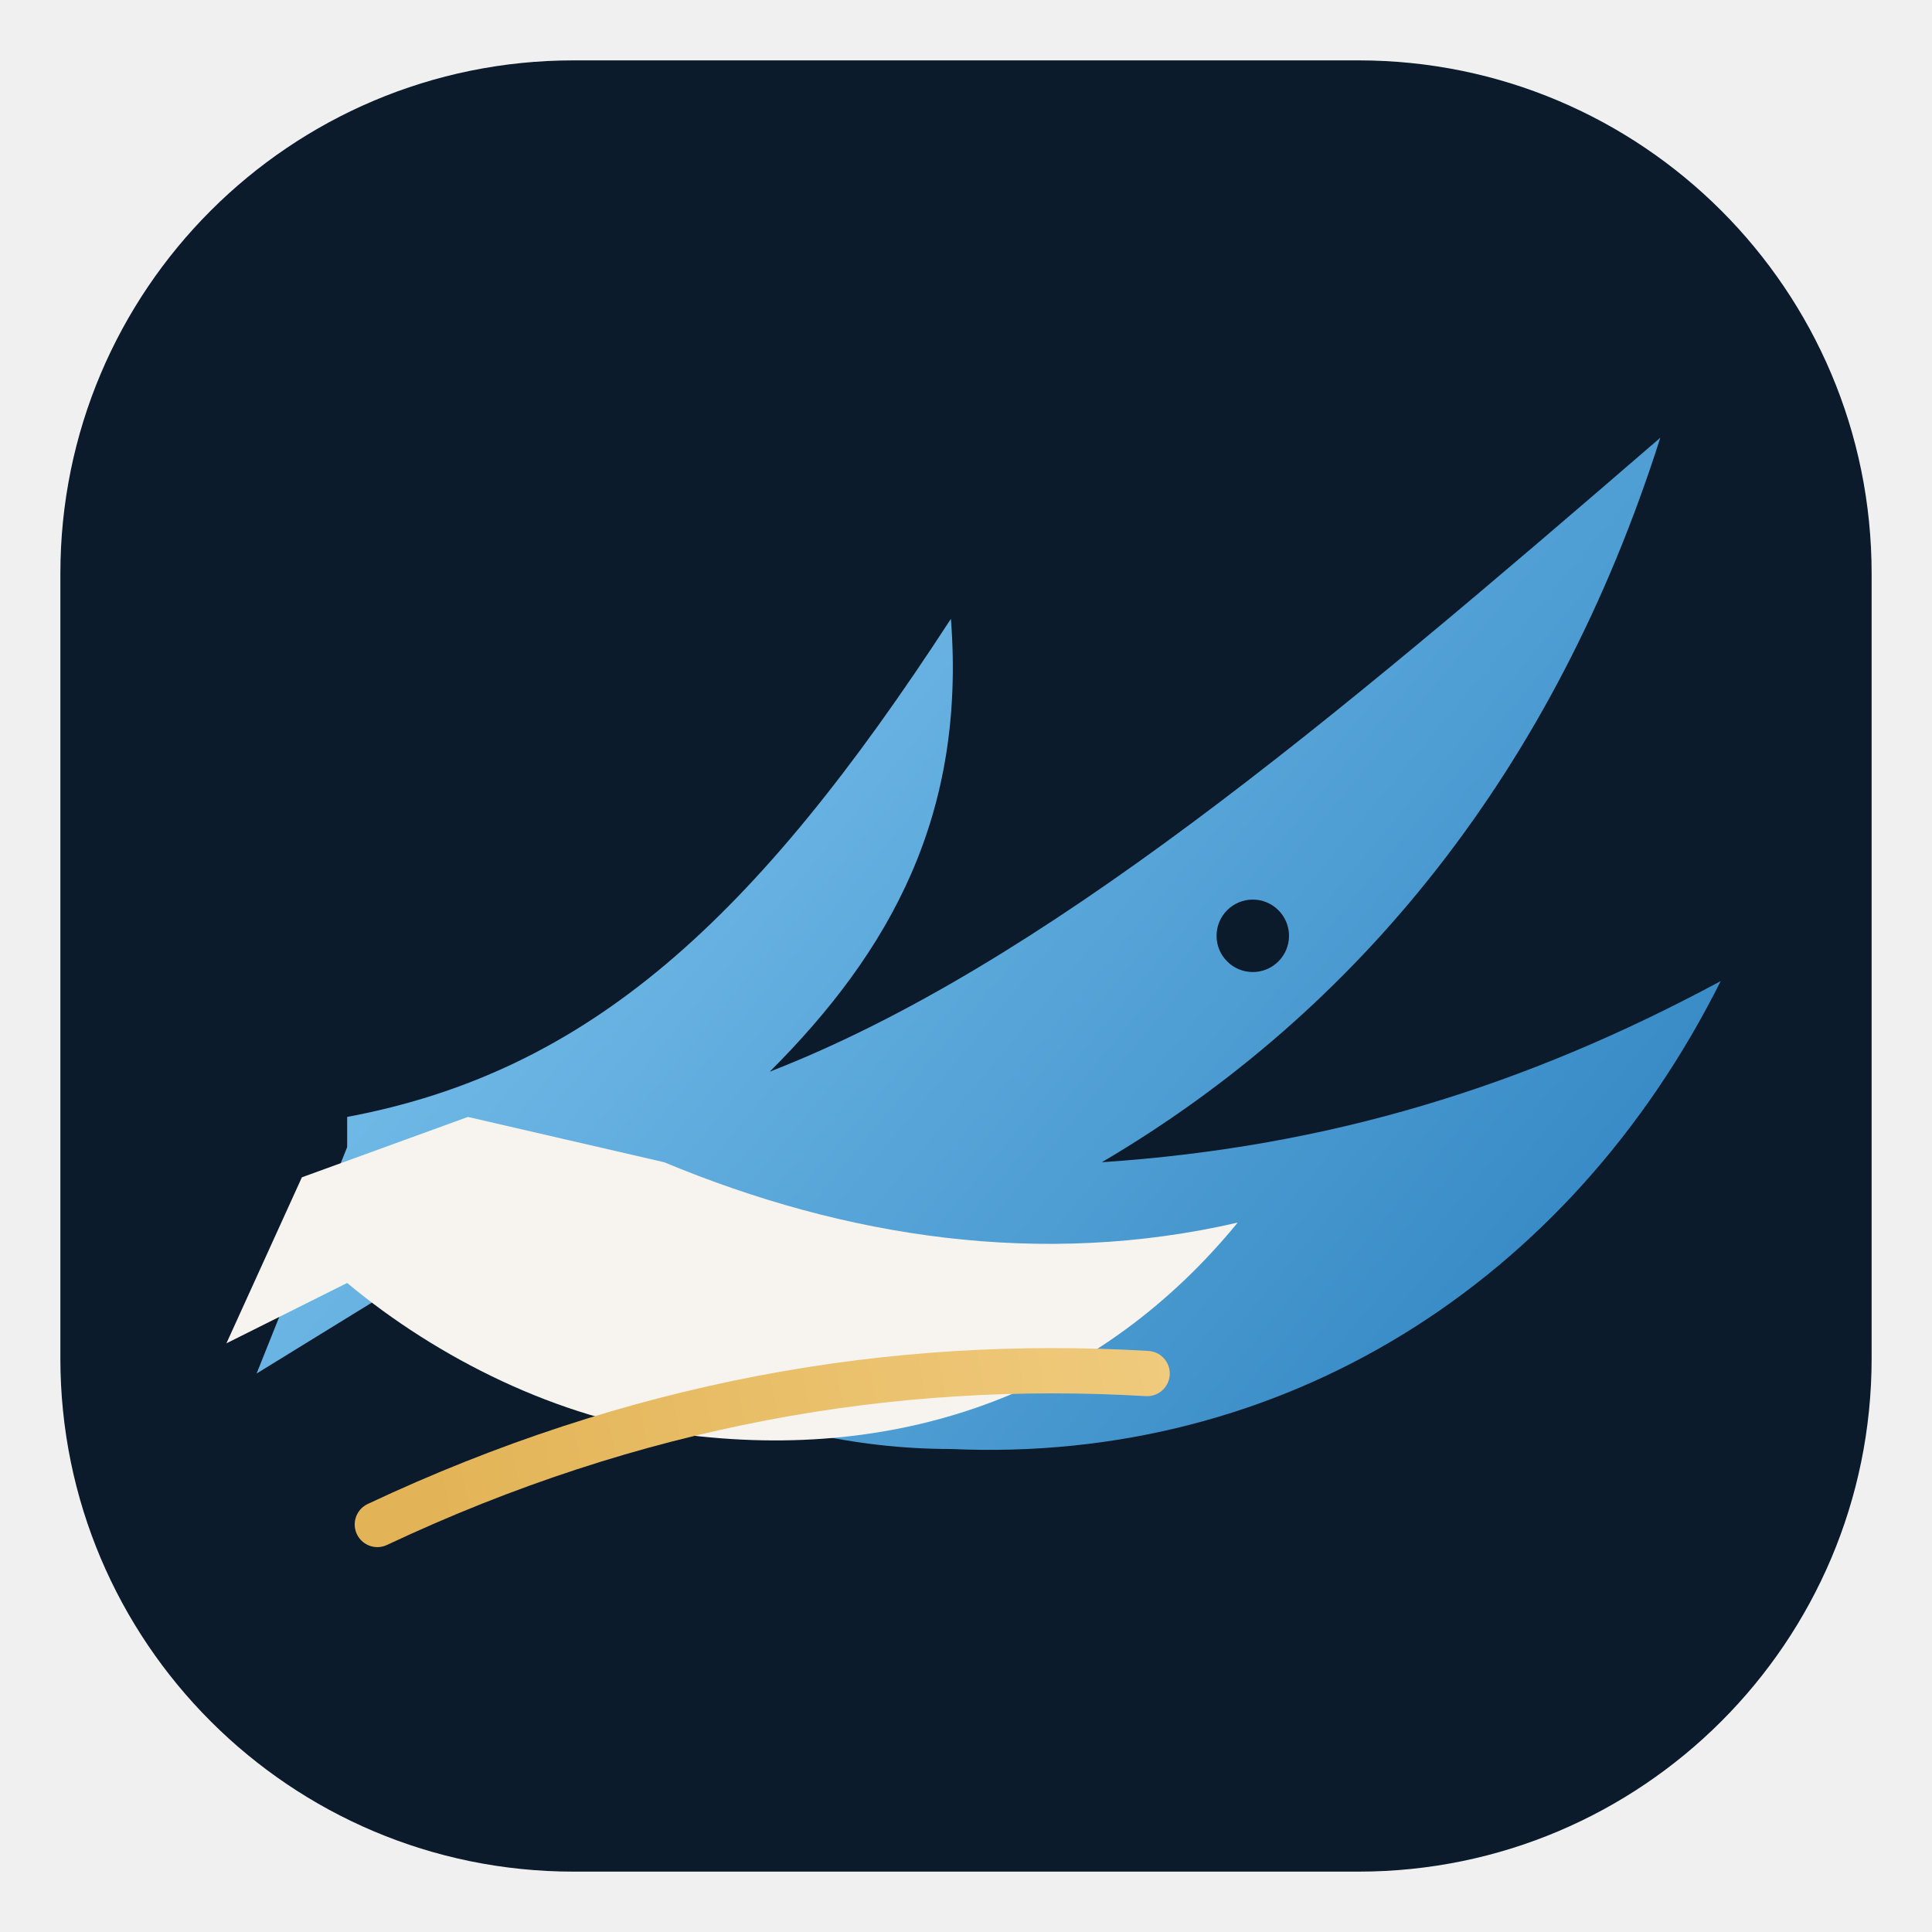
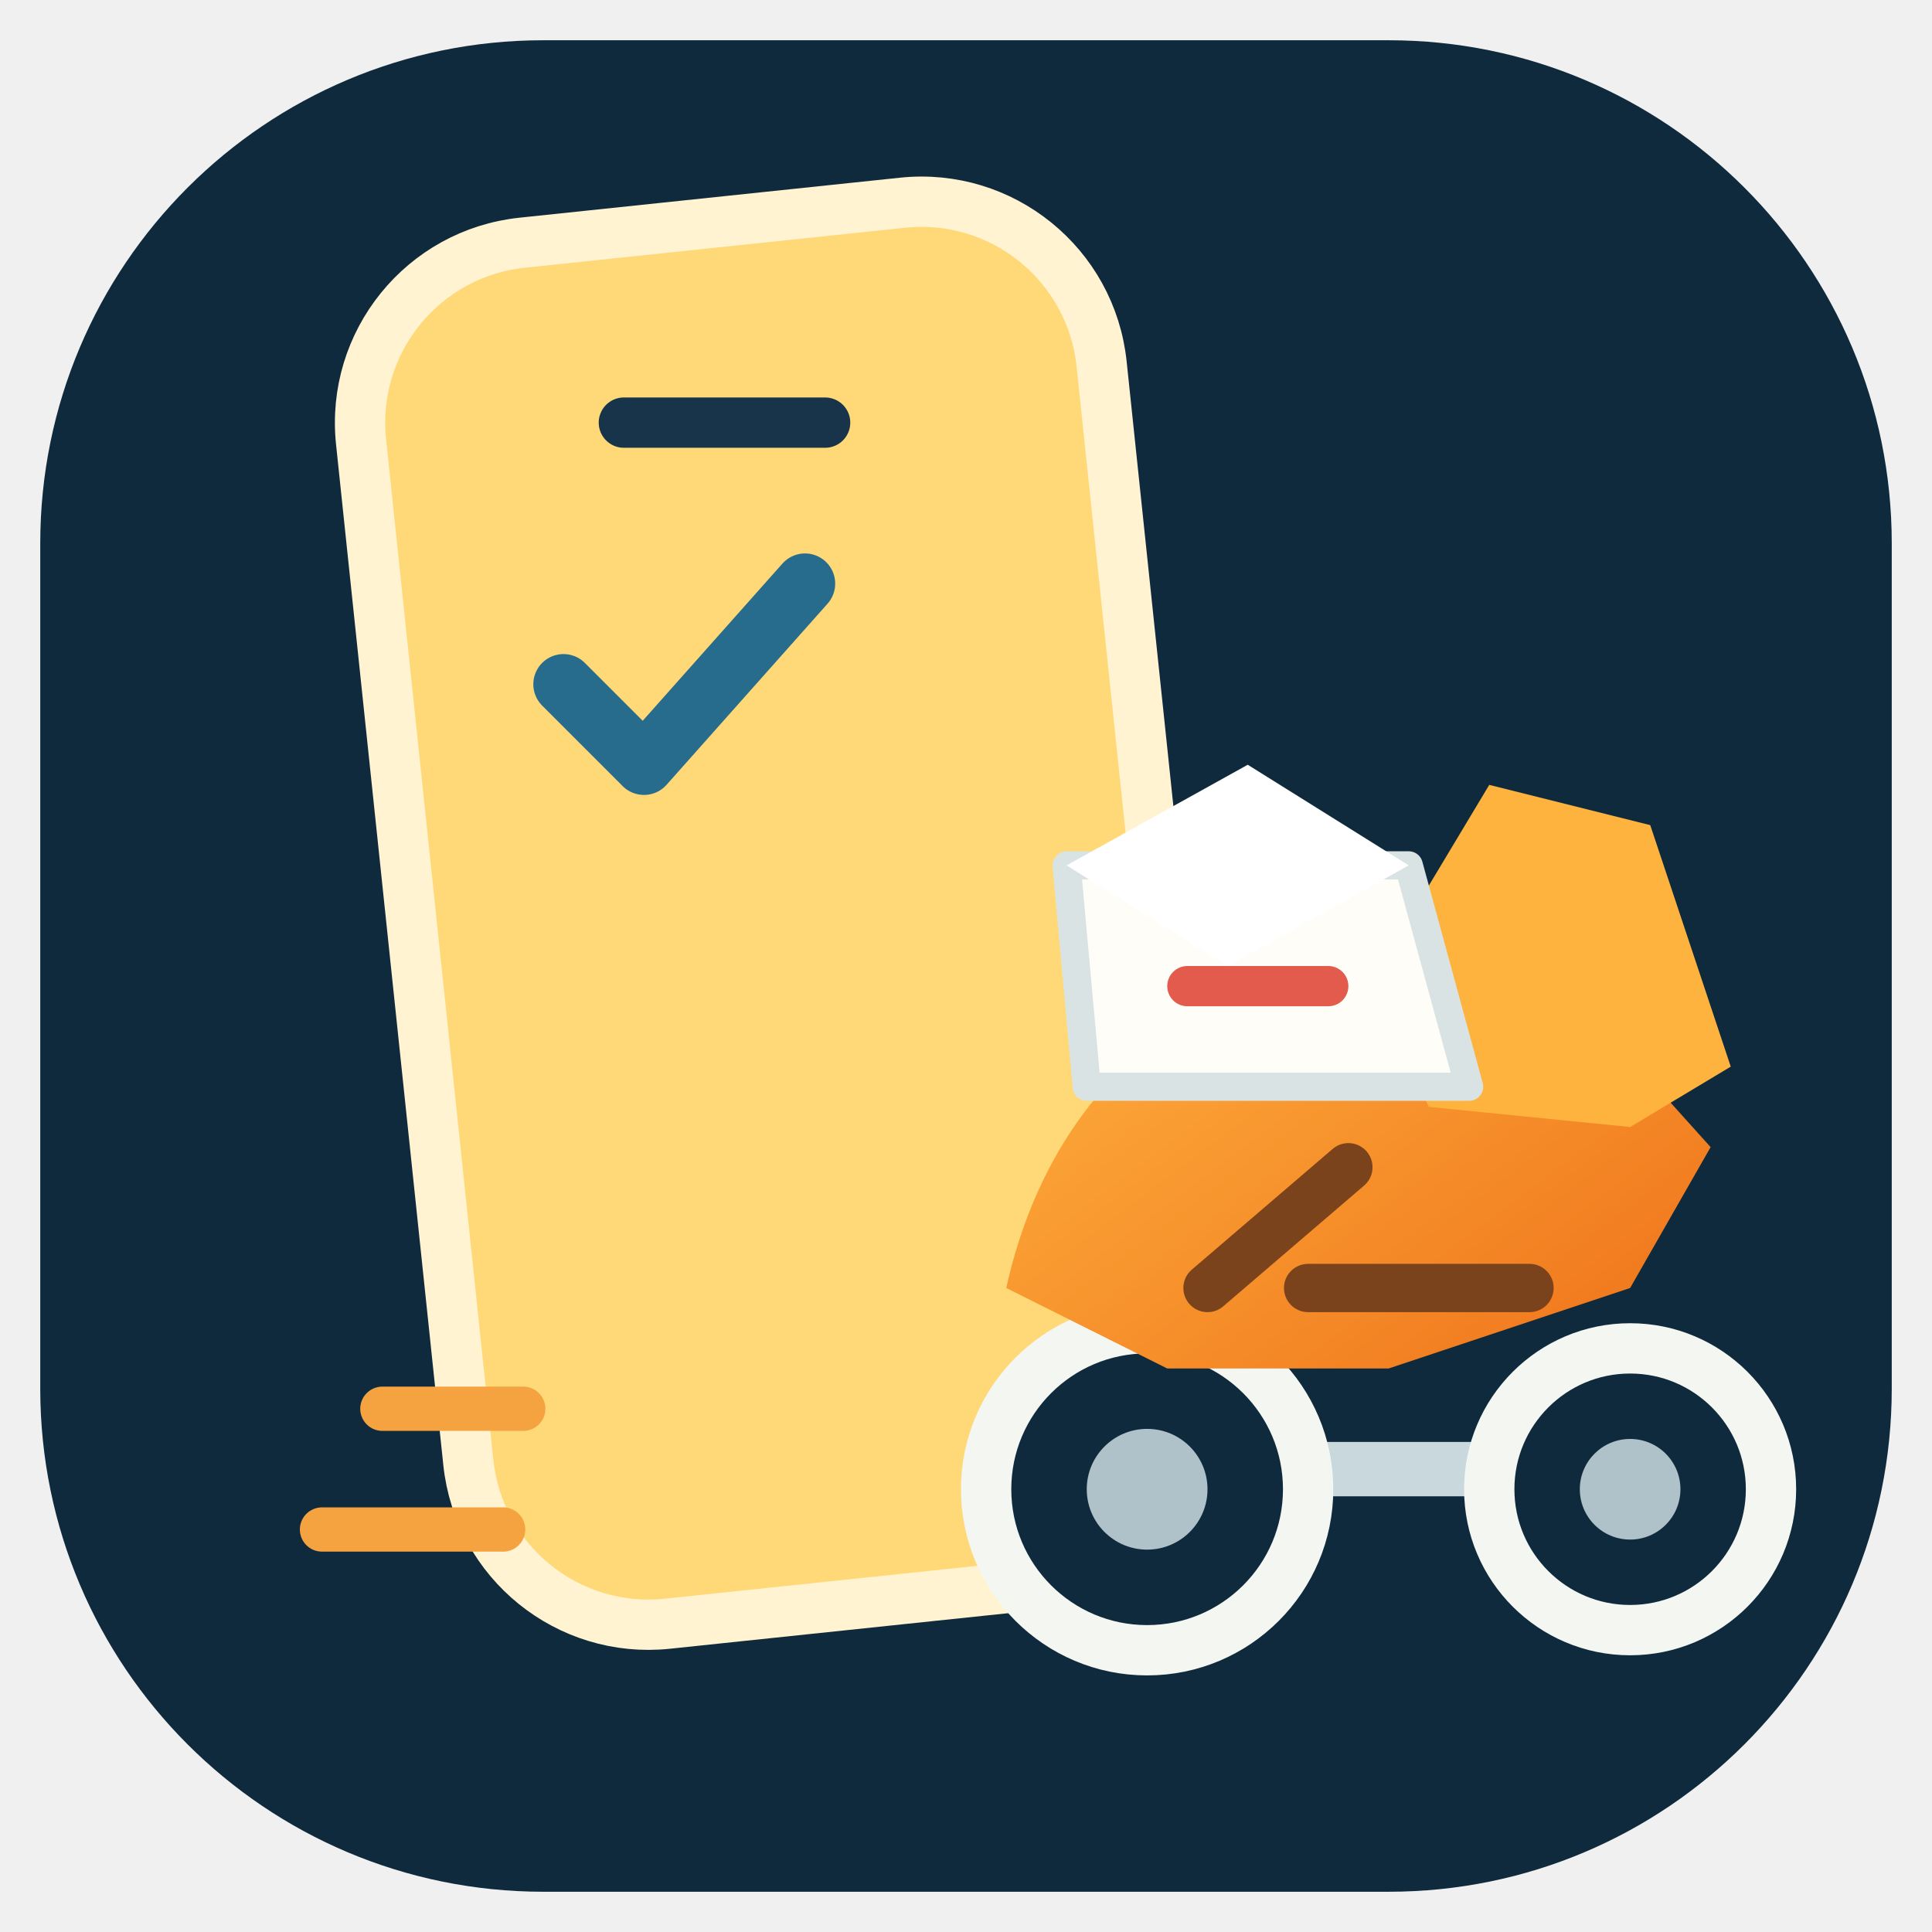
- <svg xmlns="http://www.w3.org/2000/svg" viewBox="0 0 128 128" fill="none" role="img" aria-labelledby="title desc">
+ <svg xmlns="http://www.w3.org/2000/svg" viewBox="0 0 96 96" fill="none" role="img" aria-labelledby="title desc">
  <defs>
-     <linearGradient id="wing" x1="26" y1="32" x2="103" y2="96" gradientUnits="userSpaceOnUse">
-       <stop stop-color="#83C9F2" />
-       <stop offset="1" stop-color="#3185C2" />
-     </linearGradient>
-     <linearGradient id="trail" x1="28" y1="94" x2="93" y2="82" gradientUnits="userSpaceOnUse">
-       <stop stop-color="#E3B457" />
-       <stop offset="1" stop-color="#F4D28A" />
+     <linearGradient id="orange" x1="53" y1="43" x2="80" y2="79" gradientUnits="userSpaceOnUse">
+       <stop stop-color="#FFB33F" />
+       <stop offset="1" stop-color="#EC6814" />
    </linearGradient>
  </defs>
-   <rect x="4" y="4" width="120" height="120" rx="34" fill="#0B1B2B" />
-   <path d="M23 74c16-3 27-13 40-33 1 13-4 22-12 30 18-7 37-23 59-42-7 22-20 38-37 48 15-1 28-5 41-12-10 20-29 32-51 31-13 0-24-6-33-13l-13 8 6-15Z" fill="url(#wing)" />
-   <path d="M44 77c12 5 25 7 38 4-9 11-22 16-37 14-8-1-16-5-22-10l-8 4 5-11 11-4 13 3Z" fill="#F7F4EF" />
-   <path d="M25 101c17-8 34-11 51-10" stroke="url(#trail)" stroke-width="3" stroke-linecap="round" />
-   <circle cx="83" cy="62" r="2.4" fill="#0B1B2B" />
+   <rect x="2" y="2" width="92" height="92" rx="25" fill="#102A3D" />
+   <rect x="17" y="13" width="37" height="69" rx="9" transform="rotate(-6 17 13)" fill="#FFD977" stroke="#FFF3D1" stroke-width="2.5" />
+   <path d="M31 21h10" stroke="#17344A" stroke-width="2.5" stroke-linecap="round" />
+   <path d="m28 34 4 4 8-9" stroke="#286C8D" stroke-width="3" stroke-linecap="round" stroke-linejoin="round" />
+   <path d="M50 73h34" stroke="#C9D8DC" stroke-width="2.7" stroke-linecap="round" />
+   <circle cx="57" cy="74" r="8" fill="#102A3D" stroke="#F4F6F2" stroke-width="2.5" />
+   <circle cx="57" cy="74" r="3" fill="#AFC1C9" />
+   <circle cx="81" cy="74" r="7" fill="#102A3D" stroke="#F4F6F2" stroke-width="2.5" />
+   <circle cx="81" cy="74" r="2.5" fill="#AFC1C9" />
+   <path d="M50 64c2-9 8-15 18-17h8l9 10-4 7-12 4H58l-8-4Z" fill="url(#orange)" />
+   <path d="m68 49 6-10 8 2 4 12-5 3-10-1-3-6Z" fill="#FFB33F" />
+   <path d="M65 64h11M67 58l-7 6" stroke="#7B431C" stroke-width="2.4" stroke-linecap="round" />
+   <path d="M53 43h17l3 11H54l-1-11Z" fill="#FFFDF8" stroke="#D9E3E3" stroke-width="1.4" stroke-linejoin="round" />
+   <path d="m53 43 9-5 8 5-9 5-8-5Z" fill="#FFFFFF" />
+   <path d="M59 49h7" stroke="#E35B4C" stroke-width="2" stroke-linecap="round" />
+   <path d="M19 70h7M16 76h9" stroke="#F4A340" stroke-width="2.2" stroke-linecap="round" />
</svg>
